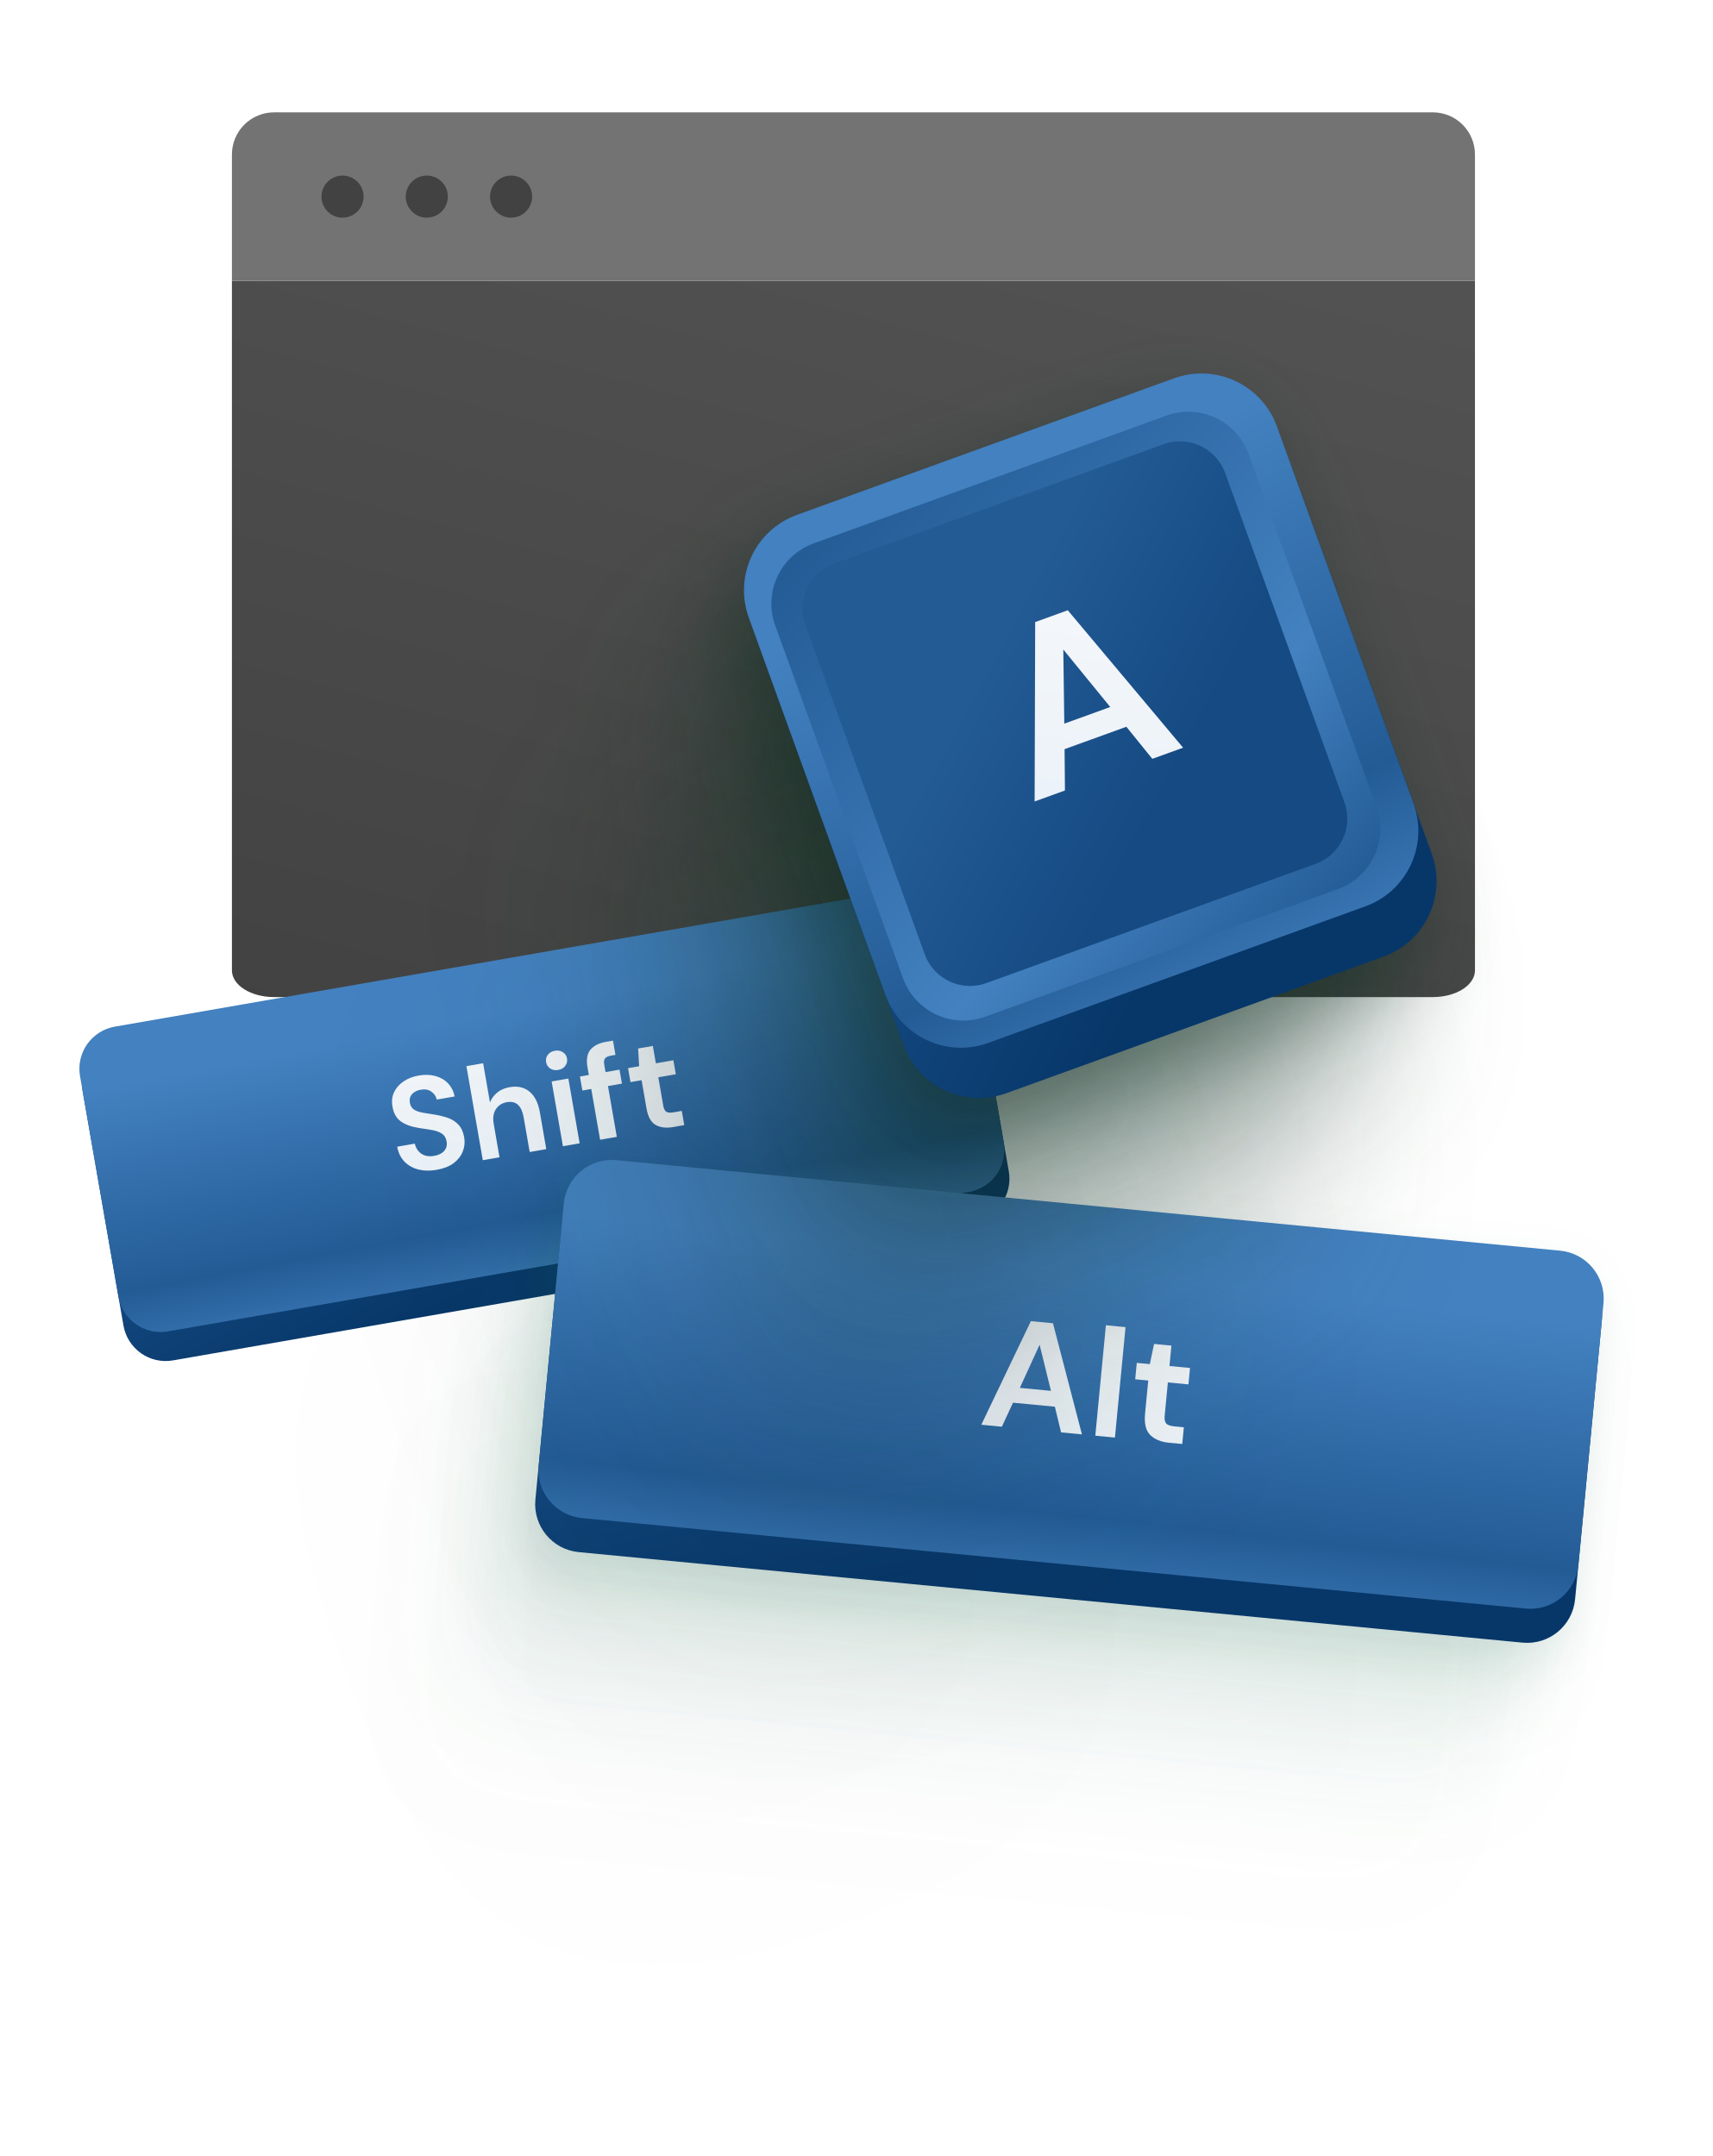
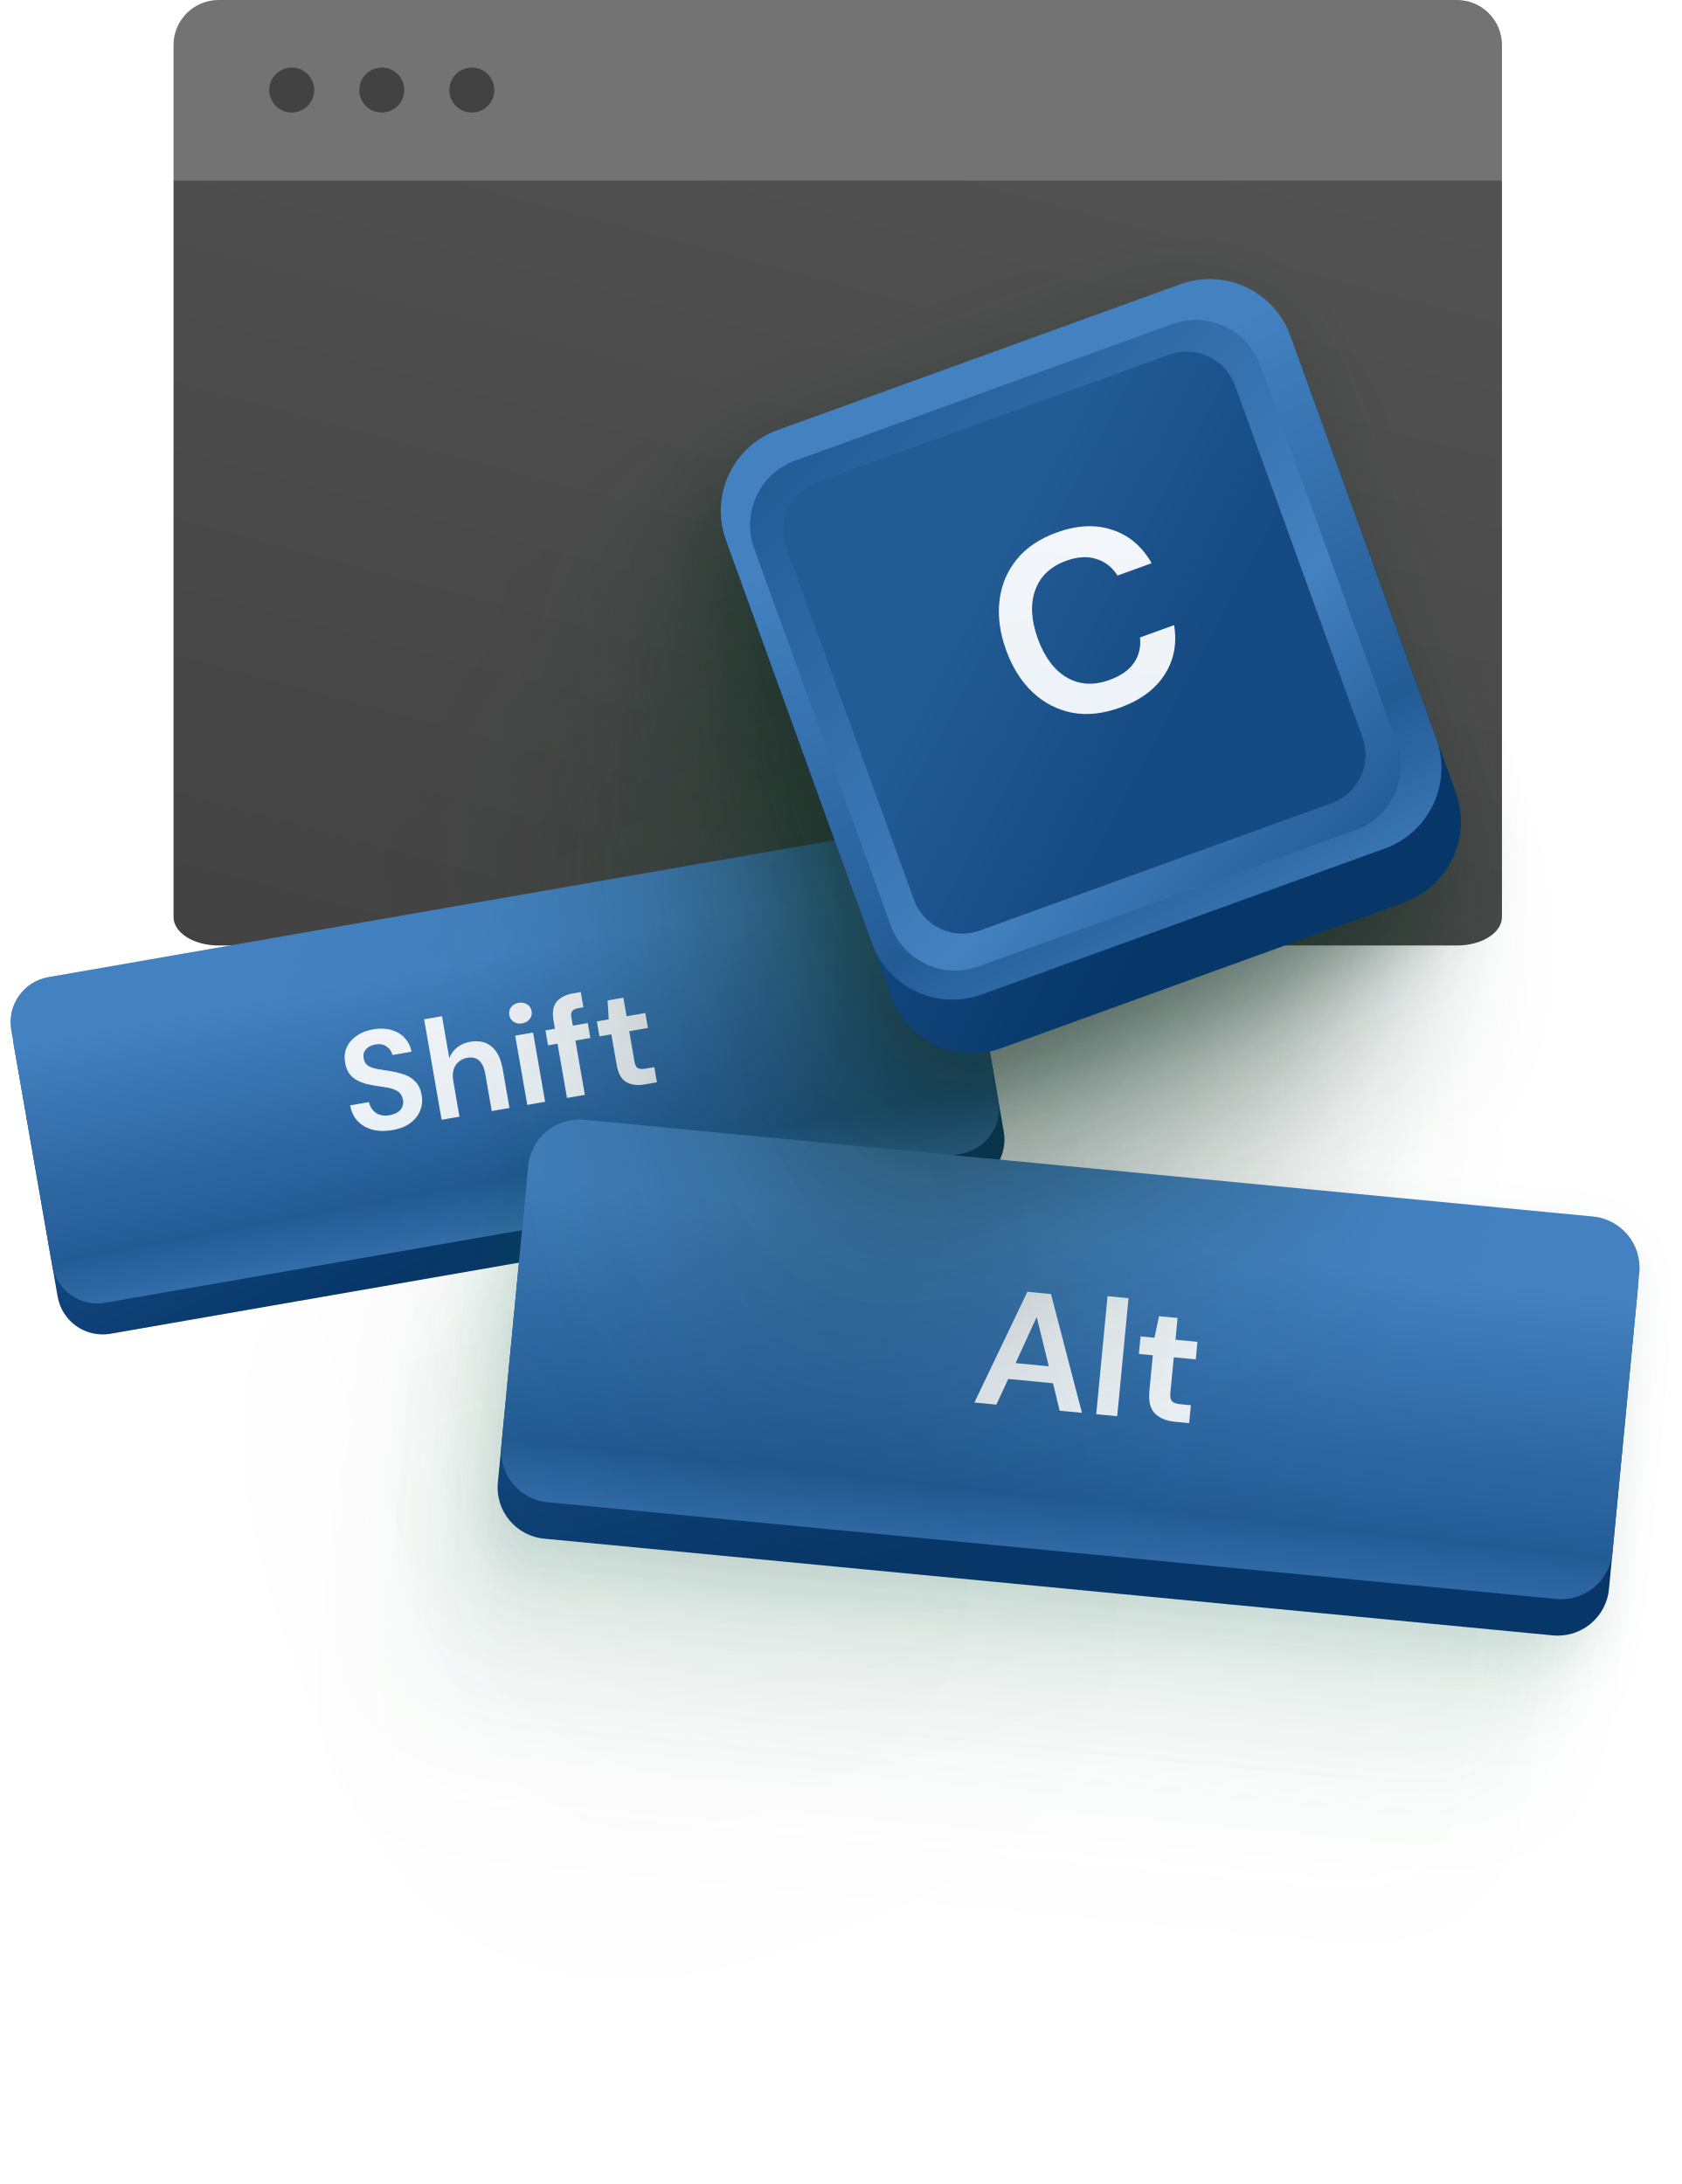
- <svg xmlns="http://www.w3.org/2000/svg" width="320" height="403" viewBox="0 0 320 403" fill="none">
-   <path d="M43.345 52.499H275.657V181.392C275.657 182.714 274.828 183.981 273.351 184.915C271.874 185.849 269.871 186.374 267.782 186.374H51.22C49.131 186.374 47.128 185.849 45.651 184.915C44.175 183.981 43.345 182.714 43.345 181.392V52.499Z" fill="url(#paint0_linear_11471_913)" />
-   <path d="M43.345 52.5H275.657V28.875C275.657 26.786 274.828 24.783 273.351 23.306C271.874 21.83 269.871 21 267.782 21H51.22C49.131 21 47.128 21.83 45.651 23.306C44.175 24.783 43.345 26.786 43.345 28.875V52.5Z" fill="#737373" />
-   <path d="M91.579 36.749C91.579 35.971 91.81 35.209 92.242 34.562C92.675 33.914 93.29 33.41 94.009 33.111C94.729 32.813 95.52 32.736 96.284 32.887C97.048 33.039 97.75 33.414 98.3 33.965C98.851 34.516 99.226 35.217 99.378 35.981C99.53 36.745 99.452 37.537 99.154 38.256C98.856 38.976 98.351 39.59 97.704 40.023C97.056 40.456 96.295 40.687 95.516 40.687C94.472 40.687 93.47 40.272 92.732 39.533C91.993 38.795 91.579 37.794 91.579 36.749ZM75.829 36.749C75.829 35.971 76.06 35.209 76.492 34.562C76.925 33.914 77.54 33.41 78.259 33.111C78.979 32.813 79.77 32.736 80.534 32.887C81.298 33.039 82 33.414 82.55 33.965C83.101 34.516 83.476 35.217 83.628 35.981C83.78 36.745 83.702 37.537 83.404 38.256C83.106 38.976 82.601 39.59 81.954 40.023C81.306 40.456 80.545 40.687 79.766 40.687C78.722 40.687 77.72 40.272 76.982 39.533C76.243 38.795 75.829 37.794 75.829 36.749ZM60.079 36.749C60.079 35.971 60.31 35.209 60.742 34.562C61.175 33.914 61.79 33.41 62.509 33.111C63.229 32.813 64.02 32.736 64.784 32.887C65.548 33.039 66.25 33.414 66.8 33.965C67.351 34.516 67.726 35.217 67.878 35.981C68.03 36.745 67.952 37.537 67.654 38.256C67.356 38.976 66.851 39.59 66.204 40.023C65.556 40.456 64.795 40.687 64.016 40.687C62.972 40.687 61.97 40.272 61.232 39.533C60.493 38.795 60.079 37.794 60.079 36.749Z" fill="#424242" />
-   <rect x="14.056" y="195.984" width="167.953" height="60.573" rx="8" transform="rotate(-9.87826 14.0562 195.984)" fill="url(#paint1_linear_11471_913)" />
-   <rect x="13.584" y="193.272" width="167.953" height="57.82" rx="8" transform="rotate(-9.87826 13.584 193.272)" fill="url(#paint2_linear_11471_913)" />
-   <path d="M81.623 218.664C80.37 218.882 79.226 218.863 78.192 218.607C77.155 218.335 76.291 217.848 75.599 217.147C74.904 216.43 74.447 215.495 74.23 214.342L77.525 213.768C77.697 214.56 78.099 215.186 78.733 215.646C79.38 216.086 80.183 216.223 81.143 216.056C81.974 215.911 82.599 215.601 83.019 215.126C83.436 214.634 83.587 214.054 83.471 213.387C83.349 212.687 83.034 212.18 82.527 211.866C82.035 211.549 81.411 211.331 80.652 211.212C79.893 211.092 79.083 210.965 78.221 210.83C76.823 210.604 75.713 210.194 74.888 209.599C74.08 209.002 73.572 208.11 73.365 206.922C73.173 205.915 73.259 205.012 73.623 204.211C74 203.39 74.585 202.71 75.38 202.169C76.172 201.612 77.129 201.236 78.252 201.04C79.391 200.842 80.427 200.871 81.361 201.128C82.311 201.381 83.093 201.832 83.709 202.479C84.341 203.124 84.761 203.948 84.97 204.951L81.625 205.534C81.504 204.934 81.176 204.446 80.641 204.07C80.119 203.675 79.46 203.546 78.662 203.685C77.976 203.788 77.428 204.059 77.018 204.5C76.622 204.921 76.482 205.465 76.598 206.132C76.697 206.702 76.956 207.126 77.373 207.406C77.788 207.669 78.325 207.861 78.983 207.981C79.641 208.101 80.391 208.222 81.234 208.343C82.131 208.489 82.964 208.696 83.732 208.965C84.5 209.234 85.152 209.657 85.688 210.234C86.222 210.795 86.577 211.58 86.752 212.589C86.908 213.484 86.825 214.354 86.502 215.198C86.18 216.042 85.612 216.778 84.799 217.406C83.984 218.018 82.925 218.437 81.623 218.664ZM90.23 216.863L87.169 199.286L90.294 198.742L91.57 206.066C91.86 205.327 92.315 204.712 92.933 204.218C93.565 203.706 94.329 203.372 95.224 203.216C96.721 202.955 97.959 203.226 98.937 204.028C99.931 204.828 100.587 206.139 100.905 207.961L102.095 214.797L98.994 215.337L97.855 208.794C97.674 207.753 97.323 206.992 96.804 206.512C96.301 206.03 95.601 205.867 94.706 206.022C93.827 206.176 93.149 206.612 92.671 207.333C92.209 208.05 92.074 208.963 92.267 210.069L93.355 216.319L90.23 216.863ZM104.331 199.995C103.762 200.094 103.26 200.005 102.826 199.729C102.409 199.449 102.155 199.049 102.064 198.528C101.973 198.008 102.079 197.553 102.38 197.166C102.695 196.759 103.137 196.505 103.707 196.406C104.276 196.307 104.77 196.397 105.187 196.677C105.618 196.937 105.879 197.328 105.97 197.848C106.061 198.369 105.949 198.833 105.634 199.24C105.335 199.644 104.901 199.896 104.331 199.995ZM105.205 214.255L103.096 202.147L106.221 201.603L108.33 213.711L105.205 214.255ZM112.153 213.046L110.499 203.549L108.839 203.838L108.384 201.226L110.044 200.937L109.798 199.521C109.543 198.056 109.727 196.951 110.352 196.205C110.993 195.456 111.948 194.971 113.218 194.75L114.56 194.516L115.024 197.177L114.169 197.326C113.632 197.42 113.268 197.592 113.077 197.843C112.886 198.094 112.835 198.472 112.923 198.977L113.169 200.393L115.781 199.938L116.236 202.55L113.624 203.005L115.278 212.501L112.153 213.046ZM125.76 210.676C124.49 210.897 123.419 210.765 122.547 210.28C121.674 209.795 121.1 208.763 120.825 207.184L119.907 201.911L117.832 202.272L117.377 199.66L119.452 199.299L119.253 195.988L122.012 195.508L122.577 198.754L125.848 198.185L126.303 200.797L123.032 201.367L123.954 206.664C124.056 207.25 124.249 207.636 124.533 207.821C124.83 207.987 125.288 208.017 125.907 207.909L127.42 207.645L127.884 210.306L125.76 210.676Z" fill="url(#paint3_linear_11471_913)" />
-   <g filter="url(#filter0_dddd_11471_913)">
-     <rect x="105.922" y="219.186" width="195.2" height="70.4" rx="9" transform="rotate(5.479 105.922 219.186)" fill="url(#paint4_linear_11471_913)" />
-     <rect x="106.227" y="216" width="195.2" height="67.2" rx="9" transform="rotate(5.479 106.227 216)" fill="url(#paint5_linear_11471_913)" />
-     <path d="M183.397 266.311L192.661 246.947L196.789 247.343L202.204 268.115L198.305 267.741L197.145 262.943L189.318 262.192L187.239 266.68L183.397 266.311ZM190.597 259.422L196.416 259.98L194.292 251.357L190.597 259.422ZM204.703 268.355L206.682 247.714L210.352 248.066L208.372 268.707L204.703 268.355ZM218.457 269.674C216.967 269.531 215.807 269.054 214.978 268.241C214.15 267.429 213.824 266.096 214.002 264.242L214.596 258.049L212.159 257.816L212.454 254.748L214.89 254.982L215.686 251.21L218.926 251.521L218.56 255.334L222.401 255.702L222.107 258.77L218.266 258.401L217.669 264.622C217.603 265.31 217.7 265.802 217.961 266.097C218.243 266.375 218.748 266.548 219.474 266.618L221.251 266.789L220.952 269.913L218.457 269.674Z" fill="url(#paint6_linear_11471_913)" />
+ <svg xmlns="http://www.w3.org/2000/svg" width="294" height="382" viewBox="0 0 294 382" fill="none">
+   <path d="M30.345 31.499H262.657V160.392C262.657 161.714 261.828 162.981 260.351 163.915C258.874 164.849 256.871 165.374 254.782 165.374H38.22C36.131 165.374 34.128 164.849 32.651 163.915C31.175 162.981 30.345 161.714 30.345 160.392V31.499Z" fill="url(#paint0_linear_11471_914)" />
+   <path d="M30.345 31.5H262.657V7.875C262.657 5.786 261.828 3.783 260.351 2.307C258.874 0.83 256.871 0 254.782 0H38.22C36.131 0 34.128 0.83 32.651 2.307C31.175 3.783 30.345 5.786 30.345 7.875V31.5Z" fill="#737373" />
+   <path d="M78.579 15.749C78.579 14.97 78.81 14.209 79.242 13.562C79.675 12.914 80.29 12.409 81.009 12.111C81.729 11.813 82.52 11.736 83.284 11.887C84.048 12.039 84.75 12.414 85.3 12.965C85.851 13.516 86.226 14.217 86.378 14.981C86.53 15.745 86.452 16.537 86.154 17.256C85.856 17.976 85.351 18.59 84.704 19.023C84.056 19.456 83.295 19.687 82.516 19.687C81.472 19.687 80.47 19.272 79.732 18.534C78.993 17.795 78.579 16.794 78.579 15.749ZM62.829 15.749C62.829 14.97 63.06 14.209 63.492 13.562C63.925 12.914 64.54 12.409 65.259 12.111C65.979 11.813 66.77 11.736 67.534 11.887C68.298 12.039 69 12.414 69.55 12.965C70.101 13.516 70.476 14.217 70.628 14.981C70.78 15.745 70.702 16.537 70.404 17.256C70.106 17.976 69.601 18.59 68.954 19.023C68.306 19.456 67.545 19.687 66.766 19.687C65.722 19.687 64.72 19.272 63.982 18.534C63.243 17.795 62.829 16.794 62.829 15.749ZM47.079 15.749C47.079 14.97 47.31 14.209 47.742 13.562C48.175 12.914 48.79 12.409 49.509 12.111C50.229 11.813 51.02 11.736 51.784 11.887C52.548 12.039 53.25 12.414 53.8 12.965C54.351 13.516 54.726 14.217 54.878 14.981C55.03 15.745 54.952 16.537 54.654 17.256C54.356 17.976 53.851 18.59 53.204 19.023C52.556 19.456 51.795 19.687 51.016 19.687C49.972 19.687 48.97 19.272 48.232 18.534C47.493 17.795 47.079 16.794 47.079 15.749Z" fill="#424242" />
+   <rect x="1.056" y="174.984" width="167.953" height="60.573" rx="8" transform="rotate(-9.87826 1.05615 174.984)" fill="url(#paint1_linear_11471_914)" />
+   <rect x="0.584" y="172.272" width="167.953" height="57.82" rx="8" transform="rotate(-9.87826 0.583984 172.272)" fill="url(#paint2_linear_11471_914)" />
+   <path d="M68.623 197.664C67.37 197.882 66.226 197.863 65.192 197.607C64.155 197.335 63.291 196.848 62.599 196.147C61.904 195.43 61.447 194.495 61.23 193.342L64.525 192.768C64.697 193.56 65.099 194.186 65.733 194.646C66.38 195.086 67.183 195.223 68.143 195.056C68.974 194.911 69.599 194.601 70.019 194.126C70.436 193.634 70.587 193.054 70.471 192.387C70.349 191.687 70.034 191.18 69.527 190.866C69.035 190.549 68.411 190.331 67.652 190.212C66.893 190.092 66.083 189.965 65.221 189.83C63.824 189.604 62.712 189.194 61.888 188.599C61.08 188.002 60.572 187.11 60.365 185.922C60.173 184.915 60.259 184.012 60.623 183.211C61 182.39 61.585 181.71 62.38 181.169C63.172 180.612 64.129 180.236 65.252 180.04C66.391 179.842 67.427 179.871 68.361 180.128C69.311 180.381 70.093 180.832 70.709 181.479C71.341 182.124 71.761 182.948 71.97 183.951L68.625 184.534C68.504 183.934 68.176 183.446 67.641 183.07C67.119 182.675 66.46 182.546 65.662 182.685C64.976 182.788 64.428 183.059 64.018 183.5C63.622 183.921 63.482 184.465 63.598 185.132C63.697 185.702 63.956 186.126 64.373 186.406C64.788 186.669 65.325 186.861 65.983 186.981C66.641 187.101 67.391 187.222 68.234 187.343C69.131 187.489 69.964 187.696 70.732 187.965C71.5 188.234 72.152 188.657 72.688 189.234C73.222 189.795 73.577 190.58 73.752 191.589C73.908 192.484 73.825 193.354 73.502 194.198C73.18 195.042 72.612 195.778 71.799 196.406C70.984 197.018 69.925 197.437 68.623 197.664ZM77.23 195.863L74.169 178.286L77.294 177.742L78.57 185.066C78.86 184.327 79.315 183.712 79.933 183.218C80.565 182.706 81.329 182.372 82.224 182.216C83.721 181.955 84.959 182.226 85.937 183.028C86.931 183.828 87.587 185.139 87.904 186.961L89.095 193.797L85.994 194.337L84.855 187.794C84.674 186.753 84.323 185.992 83.804 185.512C83.301 185.03 82.601 184.867 81.706 185.022C80.827 185.176 80.149 185.612 79.671 186.333C79.209 187.05 79.074 187.963 79.267 189.069L80.355 195.319L77.23 195.863ZM91.332 178.995C90.762 179.094 90.26 179.005 89.826 178.729C89.409 178.449 89.155 178.049 89.064 177.528C88.973 177.008 89.079 176.553 89.38 176.166C89.695 175.759 90.137 175.505 90.707 175.406C91.276 175.307 91.77 175.397 92.187 175.677C92.618 175.937 92.879 176.328 92.97 176.848C93.061 177.369 92.948 177.833 92.634 178.24C92.335 178.644 91.901 178.896 91.332 178.995ZM92.205 193.255L90.096 181.147L93.221 180.603L95.33 192.711L92.205 193.255ZM99.153 192.046L97.499 182.549L95.839 182.838L95.384 180.226L97.044 179.937L96.798 178.521C96.543 177.056 96.727 175.951 97.352 175.205C97.993 174.456 98.948 173.971 100.218 173.75L101.56 173.516L102.024 176.177L101.169 176.326C100.632 176.42 100.268 176.592 100.077 176.843C99.886 177.094 99.835 177.472 99.922 177.977L100.169 179.393L102.781 178.938L103.236 181.55L100.624 182.005L102.278 191.501L99.153 192.046ZM112.76 189.676C111.49 189.897 110.419 189.765 109.547 189.28C108.674 188.795 108.1 187.763 107.825 186.184L106.907 180.911L104.832 181.272L104.377 178.66L106.452 178.299L106.253 174.988L109.012 174.508L109.577 177.754L112.848 177.185L113.303 179.797L110.032 180.367L110.954 185.664C111.056 186.25 111.249 186.636 111.533 186.821C111.83 186.987 112.288 187.017 112.907 186.909L114.42 186.645L114.884 189.306L112.76 189.676Z" fill="url(#paint3_linear_11471_914)" />
+   <g filter="url(#filter0_dddd_11471_914)">
+     <rect x="92.922" y="198.186" width="195.2" height="70.4" rx="9" transform="rotate(5.479 92.9219 198.186)" fill="url(#paint4_linear_11471_914)" />
+     <rect x="93.227" y="195" width="195.2" height="67.2" rx="9" transform="rotate(5.479 93.2273 195)" fill="url(#paint5_linear_11471_914)" />
+     <path d="M170.397 245.311L179.661 225.947L183.789 226.343L189.204 247.115L185.305 246.741L184.145 241.943L176.318 241.192L174.239 245.68L170.397 245.311ZM177.597 238.422L183.416 238.98L181.292 230.357L177.597 238.422ZM191.703 247.355L193.682 226.714L197.352 227.066L195.372 247.707L191.703 247.355ZM205.457 248.674C203.967 248.531 202.807 248.054 201.978 247.241C201.15 246.429 200.824 245.096 201.002 243.242L201.596 237.049L199.159 236.816L199.454 233.748L201.89 233.982L202.686 230.21L205.926 230.521L205.56 234.334L209.401 234.702L209.107 237.77L205.266 237.401L204.669 243.622C204.603 244.31 204.7 244.802 204.961 245.097C205.243 245.375 205.748 245.548 206.474 245.618L208.251 245.789L207.952 248.913L205.457 248.674Z" fill="url(#paint6_linear_11471_914)" />
  </g>
-   <g filter="url(#filter1_ddddd_11471_913)">
-     <rect x="136.538" y="106.048" width="104.975" height="109.973" rx="15" transform="rotate(-19.9089 136.538 106.048)" fill="url(#paint7_linear_11471_913)" />
-     <rect x="134.835" y="101.347" width="104.975" height="104.975" rx="15" transform="rotate(-19.9089 134.835 101.347)" fill="url(#paint8_linear_11471_913)" />
-     <rect x="140.8" y="105.649" width="94.114" height="94.114" rx="12" transform="rotate(-19.9089 140.8 105.649)" fill="url(#paint9_linear_11471_913)" />
-     <rect x="147.467" y="108.377" width="83.433" height="83.433" rx="9" transform="rotate(-19.9089 147.467 108.377)" fill="url(#paint10_linear_11471_913)" />
-     <path d="M193.361 149.809L193.466 116.277L199.557 114.071L221.11 139.759L215.357 141.842L210.506 135.848L198.958 140.03L199.029 147.756L193.361 149.809ZM198.907 135.264L207.494 132.154L198.721 121.407L198.907 135.264Z" fill="url(#paint11_linear_11471_913)" />
+   <g filter="url(#filter1_ddddd_11471_914)">
+     <rect x="123.538" y="85.048" width="104.975" height="109.973" rx="15" transform="rotate(-19.9089 123.538 85.0476)" fill="url(#paint7_linear_11471_914)" />
+     <rect x="121.835" y="80.347" width="104.975" height="104.975" rx="15" transform="rotate(-19.9089 121.835 80.3474)" fill="url(#paint8_linear_11471_914)" />
+     <rect x="127.8" y="84.649" width="94.114" height="94.114" rx="12" transform="rotate(-19.9089 127.8 84.6489)" fill="url(#paint9_linear_11471_914)" />
+     <rect x="134.467" y="87.377" width="83.433" height="83.433" rx="9" transform="rotate(-19.9089 134.467 87.3772)" fill="url(#paint10_linear_11471_914)" />
+     <path d="M195.857 123.771C192.868 124.853 190.072 125.148 187.469 124.655C184.856 124.134 182.558 122.941 180.575 121.076C178.581 119.182 177.038 116.726 175.945 113.709C174.852 110.691 174.465 107.817 174.784 105.086C175.102 102.355 176.098 99.953 177.772 97.879C179.445 95.806 181.777 94.228 184.766 93.145C188.319 91.858 191.545 91.695 194.445 92.654C197.362 93.575 199.68 95.527 201.398 98.509L195.434 100.669C194.485 99.195 193.241 98.226 191.701 97.763C190.18 97.261 188.432 97.368 186.458 98.083C183.723 99.073 181.917 100.78 181.04 103.203C180.163 105.626 180.312 108.459 181.486 111.702C182.661 114.945 184.36 117.216 186.586 118.516C188.8 119.787 191.276 119.927 194.011 118.937C195.985 118.222 197.411 117.227 198.289 115.952C199.185 114.638 199.541 113.154 199.356 111.498L205.32 109.338C205.859 112.588 205.298 115.487 203.637 118.034C202.004 120.572 199.411 122.484 195.857 123.771Z" fill="url(#paint11_linear_11471_914)" />
  </g>
  <defs>
-     <filter id="filter0_dddd_11471_913" x="55.218" y="212.018" width="250.9" height="162.266" filterUnits="userSpaceOnUse" color-interpolation-filters="sRGB">
+     <filter id="filter0_dddd_11471_914" x="42.218" y="191.018" width="250.9" height="162.266" filterUnits="userSpaceOnUse" color-interpolation-filters="sRGB">
      <feFlood flood-opacity="0" result="BackgroundImageFix" />
      <feColorMatrix in="SourceAlpha" type="matrix" values="0 0 0 0 0 0 0 0 0 0 0 0 0 0 0 0 0 0 127 0" result="hardAlpha" />
      <feOffset dx="-1.6" dy="3.2" />
      <feGaussianBlur stdDeviation="4" />
      <feColorMatrix type="matrix" values="0 0 0 0 0.047 0 0 0 0 0.361 0 0 0 0 0.239 0 0 0 0.1 0" />
-       <feBlend mode="normal" in2="BackgroundImageFix" result="effect1_dropShadow_11471_913" />
+       <feBlend mode="normal" in2="BackgroundImageFix" result="effect1_dropShadow_11471_914" />
      <feColorMatrix in="SourceAlpha" type="matrix" values="0 0 0 0 0 0 0 0 0 0 0 0 0 0 0 0 0 0 127 0" result="hardAlpha" />
      <feOffset dx="-6.4" dy="11.2" />
      <feGaussianBlur stdDeviation="6.4" />
      <feColorMatrix type="matrix" values="0 0 0 0 0.047 0 0 0 0 0.361 0 0 0 0 0.239 0 0 0 0.09 0" />
-       <feBlend mode="normal" in2="effect1_dropShadow_11471_913" result="effect2_dropShadow_11471_913" />
+       <feBlend mode="normal" in2="effect1_dropShadow_11471_914" result="effect2_dropShadow_11471_914" />
      <feColorMatrix in="SourceAlpha" type="matrix" values="0 0 0 0 0 0 0 0 0 0 0 0 0 0 0 0 0 0 127 0" result="hardAlpha" />
      <feOffset dx="-14.4" dy="27.2" />
      <feGaussianBlur stdDeviation="8.8" />
      <feColorMatrix type="matrix" values="0 0 0 0 0.047 0 0 0 0 0.361 0 0 0 0 0.239 0 0 0 0.05 0" />
-       <feBlend mode="normal" in2="effect2_dropShadow_11471_913" result="effect3_dropShadow_11471_913" />
+       <feBlend mode="normal" in2="effect2_dropShadow_11471_914" result="effect3_dropShadow_11471_914" />
      <feColorMatrix in="SourceAlpha" type="matrix" values="0 0 0 0 0 0 0 0 0 0 0 0 0 0 0 0 0 0 127 0" result="hardAlpha" />
      <feOffset dx="-24" dy="46.4" />
      <feGaussianBlur stdDeviation="10.4" />
      <feColorMatrix type="matrix" values="0 0 0 0 0.047 0 0 0 0 0.361 0 0 0 0 0.239 0 0 0 0.01 0" />
-       <feBlend mode="normal" in2="effect3_dropShadow_11471_913" result="effect4_dropShadow_11471_913" />
-       <feBlend mode="normal" in="SourceGraphic" in2="effect4_dropShadow_11471_913" result="shape" />
+       <feBlend mode="normal" in2="effect3_dropShadow_11471_914" result="effect4_dropShadow_11471_914" />
+       <feBlend mode="normal" in="SourceGraphic" in2="effect4_dropShadow_11471_914" result="shape" />
    </filter>
-     <filter id="filter1_ddddd_11471_913" x="20.642" y="61.808" width="263.837" height="340.233" filterUnits="userSpaceOnUse" color-interpolation-filters="sRGB">
+     <filter id="filter1_ddddd_11471_914" x="7.642" y="40.808" width="263.837" height="340.233" filterUnits="userSpaceOnUse" color-interpolation-filters="sRGB">
      <feFlood flood-opacity="0" result="BackgroundImageFix" />
      <feColorMatrix in="SourceAlpha" type="matrix" values="0 0 0 0 0 0 0 0 0 0 0 0 0 0 0 0 0 0 127 0" result="hardAlpha" />
      <feOffset dx="-3.2" dy="6.4" />
      <feGaussianBlur stdDeviation="7.2" />
      <feColorMatrix type="matrix" values="0 0 0 0 0.047 0 0 0 0 0.173 0 0 0 0 0.125 0 0 0 0.42 0" />
-       <feBlend mode="normal" in2="BackgroundImageFix" result="effect1_dropShadow_11471_913" />
+       <feBlend mode="normal" in2="BackgroundImageFix" result="effect1_dropShadow_11471_914" />
      <feColorMatrix in="SourceAlpha" type="matrix" values="0 0 0 0 0 0 0 0 0 0 0 0 0 0 0 0 0 0 127 0" result="hardAlpha" />
      <feOffset dx="-11.2" dy="24" />
      <feGaussianBlur stdDeviation="13.6" />
      <feColorMatrix type="matrix" values="0 0 0 0 0.047 0 0 0 0 0.173 0 0 0 0 0.125 0 0 0 0.36 0" />
-       <feBlend mode="normal" in2="effect1_dropShadow_11471_913" result="effect2_dropShadow_11471_913" />
+       <feBlend mode="normal" in2="effect1_dropShadow_11471_914" result="effect2_dropShadow_11471_914" />
      <feColorMatrix in="SourceAlpha" type="matrix" values="0 0 0 0 0 0 0 0 0 0 0 0 0 0 0 0 0 0 127 0" result="hardAlpha" />
      <feOffset dx="-25.6" dy="54.4" />
      <feGaussianBlur stdDeviation="17.6" />
      <feColorMatrix type="matrix" values="0 0 0 0 0.047 0 0 0 0 0.173 0 0 0 0 0.125 0 0 0 0.21 0" />
-       <feBlend mode="normal" in2="effect2_dropShadow_11471_913" result="effect3_dropShadow_11471_913" />
+       <feBlend mode="normal" in2="effect2_dropShadow_11471_914" result="effect3_dropShadow_11471_914" />
      <feColorMatrix in="SourceAlpha" type="matrix" values="0 0 0 0 0 0 0 0 0 0 0 0 0 0 0 0 0 0 127 0" result="hardAlpha" />
      <feOffset dx="-46.4" dy="96" />
      <feGaussianBlur stdDeviation="21.6" />
      <feColorMatrix type="matrix" values="0 0 0 0 0.047 0 0 0 0 0.173 0 0 0 0 0.125 0 0 0 0.06 0" />
-       <feBlend mode="normal" in2="effect3_dropShadow_11471_913" result="effect4_dropShadow_11471_913" />
+       <feBlend mode="normal" in2="effect3_dropShadow_11471_914" result="effect4_dropShadow_11471_914" />
      <feColorMatrix in="SourceAlpha" type="matrix" values="0 0 0 0 0 0 0 0 0 0 0 0 0 0 0 0 0 0 127 0" result="hardAlpha" />
      <feOffset dx="-72" dy="150.4" />
      <feGaussianBlur stdDeviation="23.2" />
      <feColorMatrix type="matrix" values="0 0 0 0 0.047 0 0 0 0 0.173 0 0 0 0 0.125 0 0 0 0.01 0" />
-       <feBlend mode="normal" in2="effect4_dropShadow_11471_913" result="effect5_dropShadow_11471_913" />
-       <feBlend mode="normal" in="SourceGraphic" in2="effect5_dropShadow_11471_913" result="shape" />
+       <feBlend mode="normal" in2="effect4_dropShadow_11471_914" result="effect5_dropShadow_11471_914" />
+       <feBlend mode="normal" in="SourceGraphic" in2="effect5_dropShadow_11471_914" result="shape" />
    </filter>
-     <linearGradient id="paint0_linear_11471_913" x1="74.336" y1="197.593" x2="121.891" y2="18.786" gradientUnits="userSpaceOnUse">
+     <linearGradient id="paint0_linear_11471_914" x1="61.336" y1="176.593" x2="108.891" y2="-2.214" gradientUnits="userSpaceOnUse">
      <stop stop-color="#424242" />
      <stop offset="1" stop-color="#525252" />
    </linearGradient>
-     <linearGradient id="paint1_linear_11471_913" x1="113.593" y1="242.649" x2="101.86" y2="206.383" gradientUnits="userSpaceOnUse">
+     <linearGradient id="paint1_linear_11471_914" x1="100.593" y1="221.649" x2="88.86" y2="185.383" gradientUnits="userSpaceOnUse">
      <stop stop-color="#073769" />
      <stop offset="1" stop-color="#154A82" />
    </linearGradient>
-     <linearGradient id="paint2_linear_11471_913" x1="121.735" y1="259.536" x2="120.992" y2="202.616" gradientUnits="userSpaceOnUse">
+     <linearGradient id="paint2_linear_11471_914" x1="108.735" y1="238.536" x2="107.992" y2="181.616" gradientUnits="userSpaceOnUse">
      <stop stop-color="#4381C0" />
      <stop offset="0.323" stop-color="#235B95" />
      <stop offset="1" stop-color="#4381C0" />
    </linearGradient>
-     <linearGradient id="paint3_linear_11471_913" x1="90.532" y1="233.782" x2="89.225" y2="179.101" gradientUnits="userSpaceOnUse">
+     <linearGradient id="paint3_linear_11471_914" x1="77.532" y1="212.782" x2="76.225" y2="158.101" gradientUnits="userSpaceOnUse">
      <stop stop-color="#E6EFF9" />
      <stop offset="1" stop-color="#FAFAFA" />
    </linearGradient>
-     <linearGradient id="paint4_linear_11471_913" x1="221.607" y1="273.421" x2="207.97" y2="231.272" gradientUnits="userSpaceOnUse">
+     <linearGradient id="paint4_linear_11471_914" x1="208.607" y1="252.421" x2="194.97" y2="210.272" gradientUnits="userSpaceOnUse">
      <stop stop-color="#073769" />
      <stop offset="1" stop-color="#154A82" />
    </linearGradient>
-     <linearGradient id="paint5_linear_11471_913" x1="231.748" y1="296.382" x2="232.657" y2="228.476" gradientUnits="userSpaceOnUse">
+     <linearGradient id="paint5_linear_11471_914" x1="218.748" y1="275.382" x2="219.657" y2="207.476" gradientUnits="userSpaceOnUse">
      <stop stop-color="#4381C0" />
      <stop offset="0.323" stop-color="#235B95" />
      <stop offset="1" stop-color="#4381C0" />
    </linearGradient>
-     <linearGradient id="paint6_linear_11471_913" x1="190.702" y1="286.389" x2="211.174" y2="227.436" gradientUnits="userSpaceOnUse">
+     <linearGradient id="paint6_linear_11471_914" x1="177.702" y1="265.389" x2="198.174" y2="206.436" gradientUnits="userSpaceOnUse">
      <stop stop-color="#E6EFF9" />
      <stop offset="1" stop-color="#FAFAFA" />
    </linearGradient>
-     <linearGradient id="paint7_linear_11471_913" x1="198.751" y1="190.77" x2="162.453" y2="152.147" gradientUnits="userSpaceOnUse">
+     <linearGradient id="paint7_linear_11471_914" x1="185.751" y1="169.77" x2="149.453" y2="131.147" gradientUnits="userSpaceOnUse">
      <stop stop-color="#073769" />
      <stop offset="1" stop-color="#154A82" />
    </linearGradient>
-     <linearGradient id="paint8_linear_11471_913" x1="183.667" y1="223.956" x2="169.094" y2="119.606" gradientUnits="userSpaceOnUse">
+     <linearGradient id="paint8_linear_11471_914" x1="170.667" y1="202.956" x2="156.094" y2="98.606" gradientUnits="userSpaceOnUse">
      <stop stop-color="#4381C0" />
      <stop offset="0.323" stop-color="#235B95" />
      <stop offset="1" stop-color="#4381C0" />
    </linearGradient>
-     <linearGradient id="paint9_linear_11471_913" x1="211.599" y1="208.746" x2="156.59" y2="100.753" gradientUnits="userSpaceOnUse">
+     <linearGradient id="paint9_linear_11471_914" x1="198.599" y1="187.746" x2="143.59" y2="79.753" gradientUnits="userSpaceOnUse">
      <stop stop-color="#235B95" />
      <stop offset="0.323" stop-color="#4381C0" />
      <stop offset="1" stop-color="#235B95" />
    </linearGradient>
-     <linearGradient id="paint10_linear_11471_913" x1="196.914" y1="172.653" x2="169.485" y2="142.077" gradientUnits="userSpaceOnUse">
+     <linearGradient id="paint10_linear_11471_914" x1="183.914" y1="151.653" x2="156.485" y2="121.077" gradientUnits="userSpaceOnUse">
      <stop stop-color="#154A82" />
      <stop offset="1" stop-color="#235B95" />
    </linearGradient>
-     <linearGradient id="paint11_linear_11471_913" x1="210.204" y1="176.21" x2="218.711" y2="86.298" gradientUnits="userSpaceOnUse">
+     <linearGradient id="paint11_linear_11471_914" x1="197.667" y1="155.043" x2="204.174" y2="64.003" gradientUnits="userSpaceOnUse">
      <stop stop-color="#E6EFF9" />
      <stop offset="1" stop-color="#FAFAFA" />
    </linearGradient>
  </defs>
</svg>
